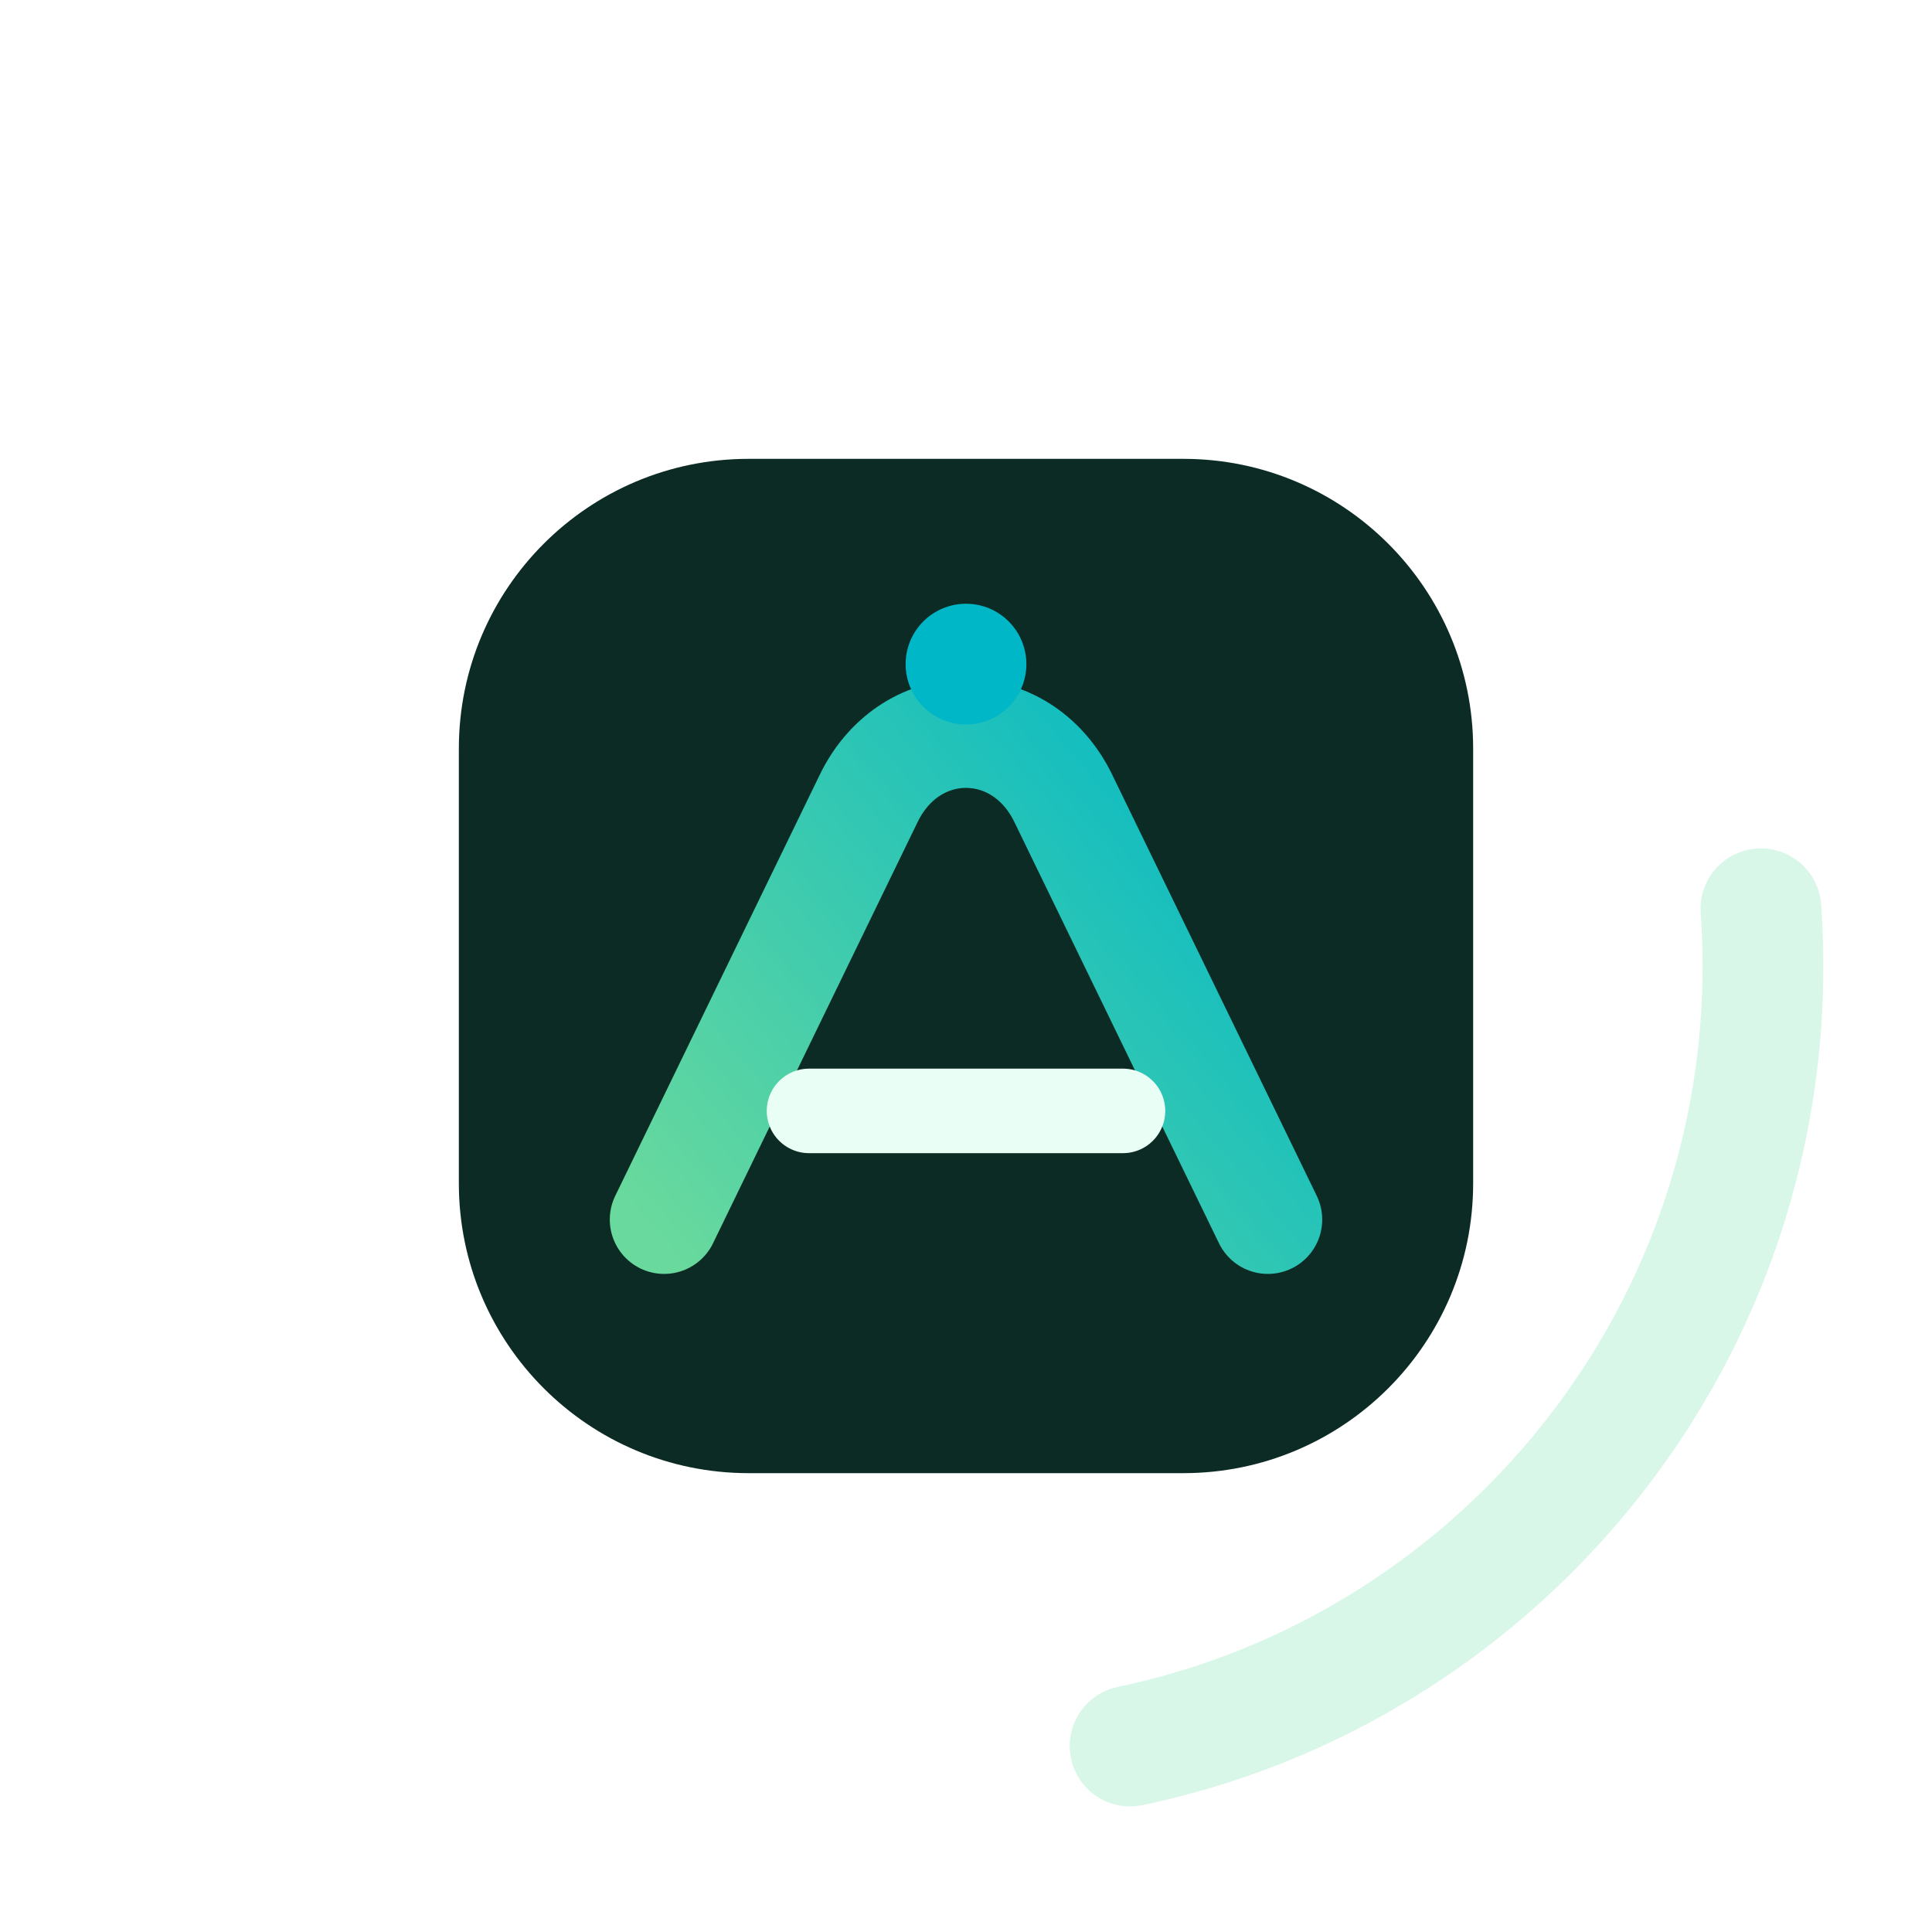
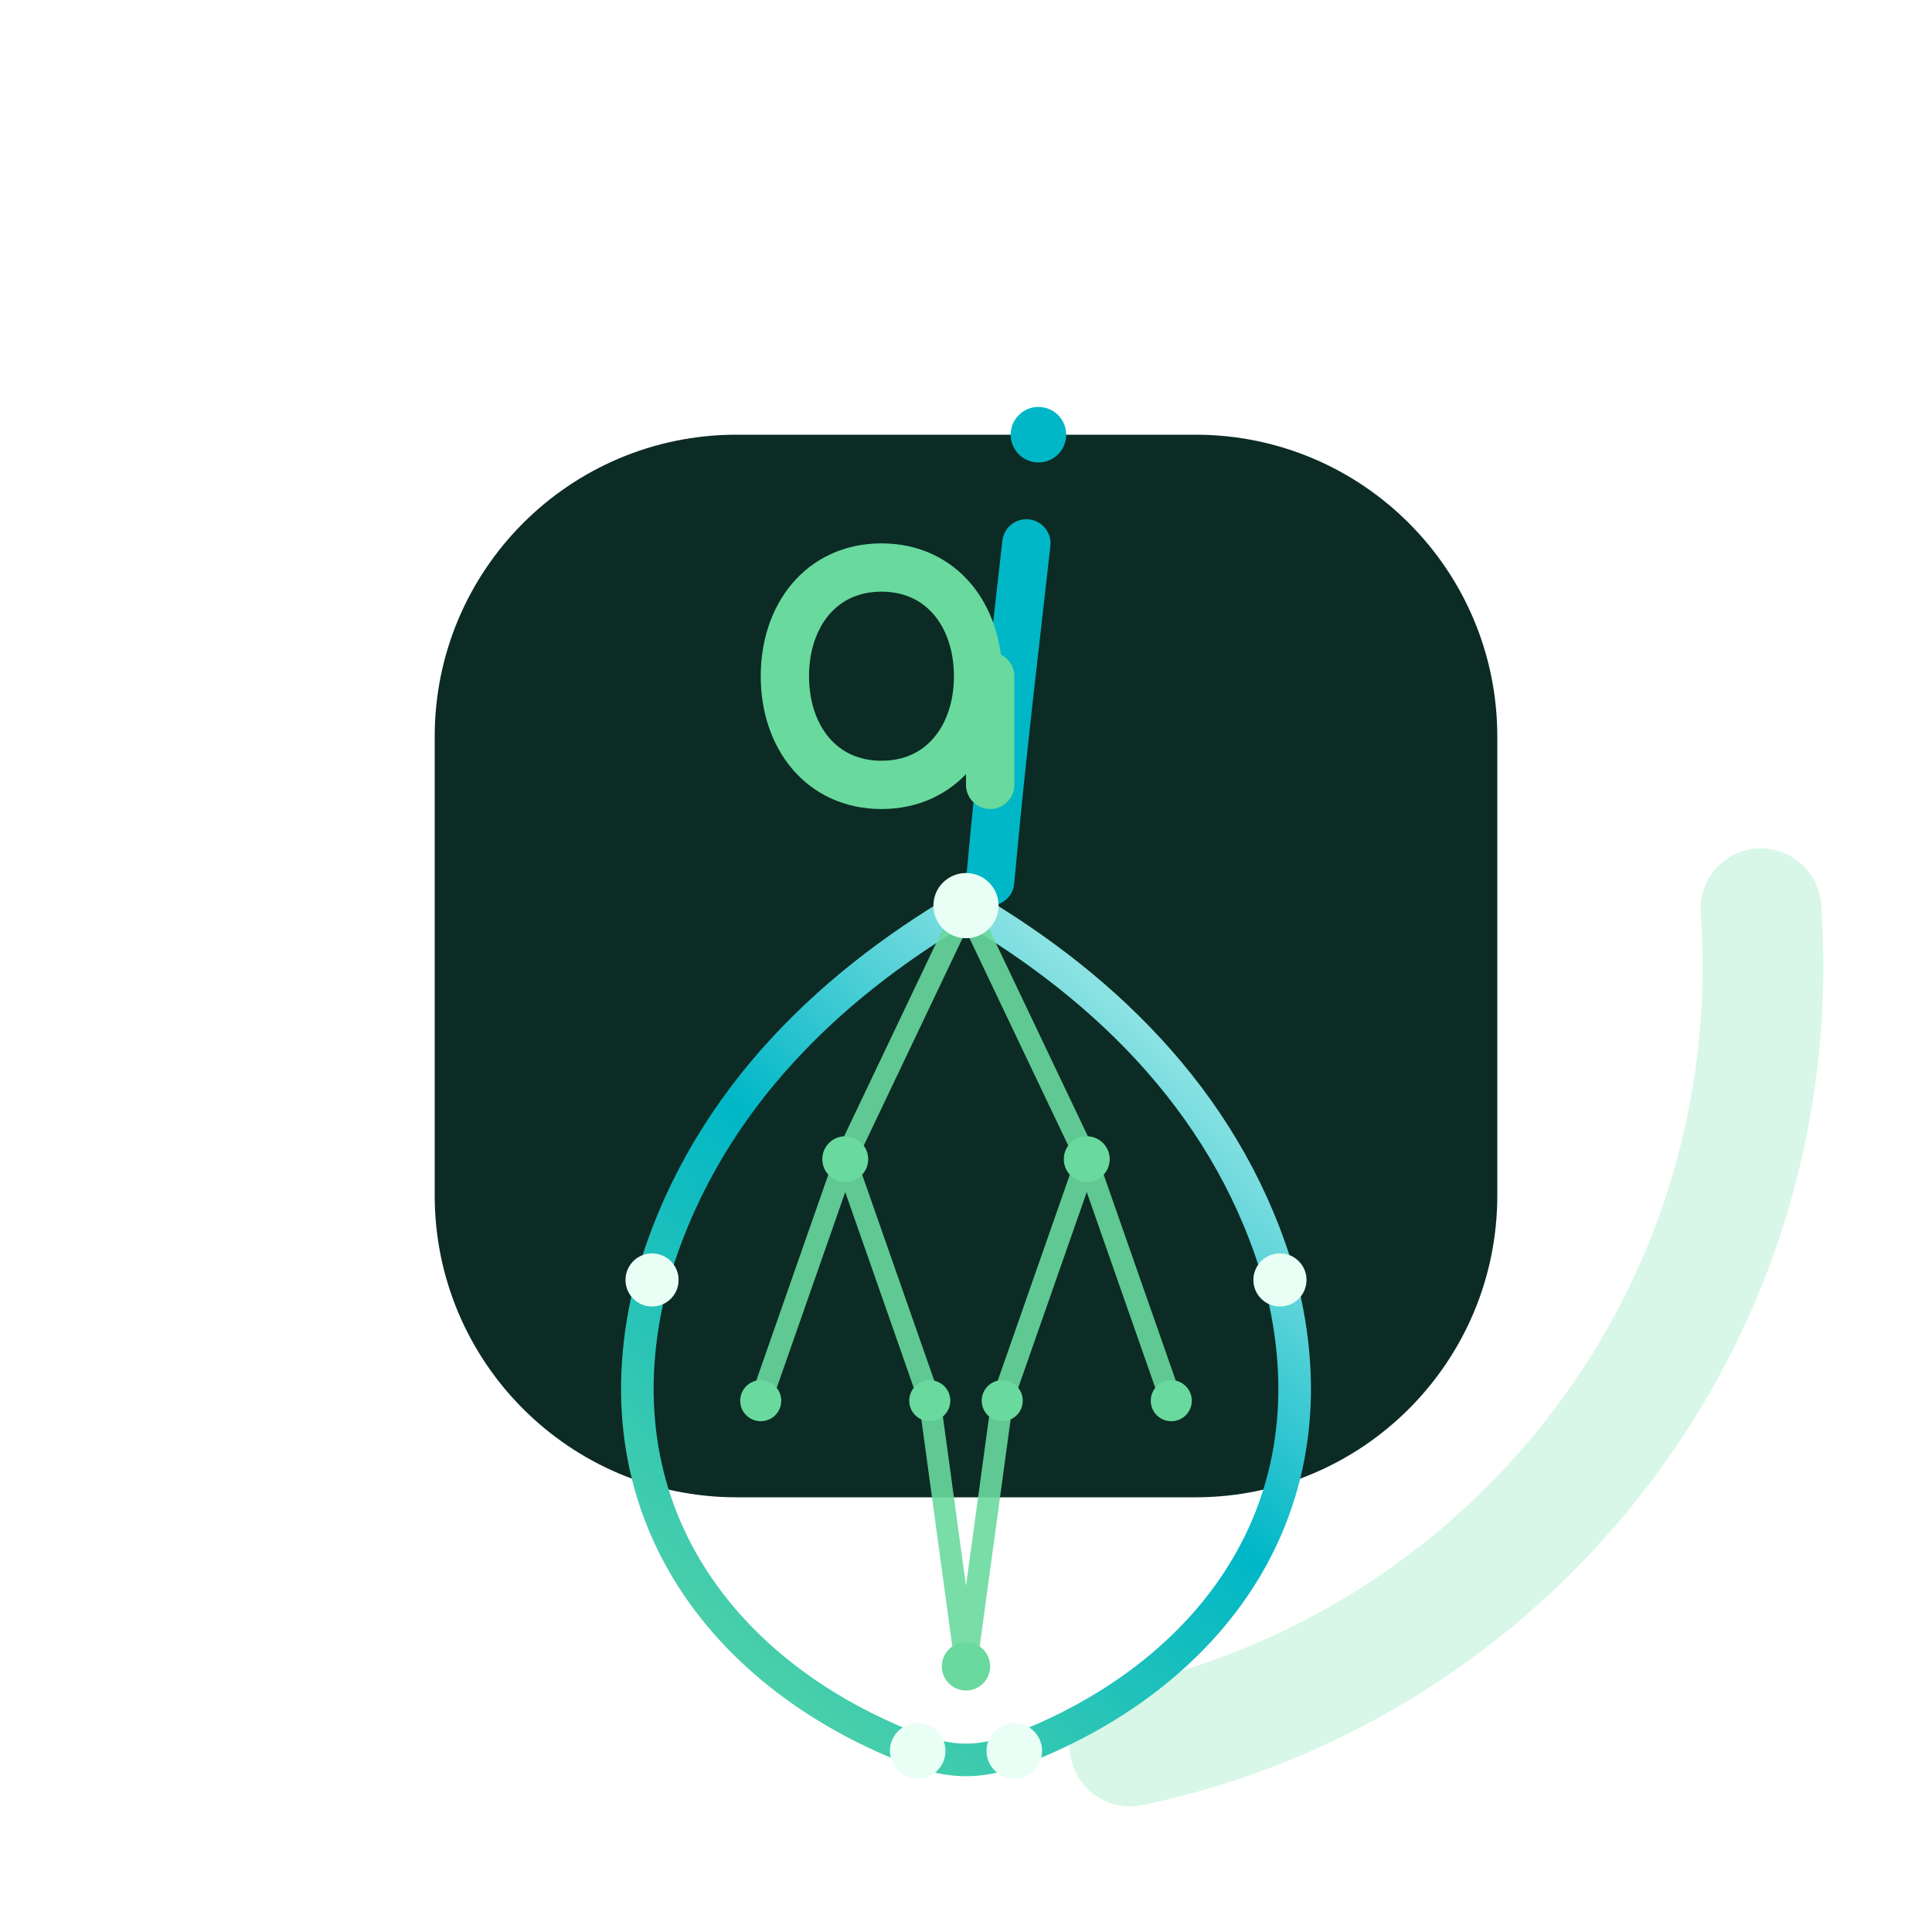
<svg xmlns="http://www.w3.org/2000/svg" width="160" height="160" viewBox="0 0 160 160" fill="none">
  <style>
    .ring { transform-origin: 80px 80px; animation: spin 1.4s linear infinite; }
-     .pulse { transform-origin: 80px 80px; animation: pulse 1.4s ease-in-out infinite; }
+     .canvas { transform-origin: 80px 92px; animation: pulse 1.4s ease-in-out infinite; }
    @keyframes spin { to { transform: rotate(360deg); } }
-     @keyframes pulse { 0%,100% { transform: scale(.94); opacity:.78; } 50% { transform: scale(1.04); opacity:1; } }
+     @keyframes pulse { 0%,100% { transform: scale(.96); opacity:.82; } 50% { transform: scale(1.04); opacity:1; } }
  </style>
  <circle class="ring" cx="80" cy="80" r="66" stroke="#D8F7E8" stroke-width="10" stroke-linecap="round" stroke-dasharray="90 320" />
-   <rect class="pulse" x="38" y="38" width="84" height="84" rx="24" fill="#0B2B24" />
-   <path class="pulse" d="M55 101L72 66C75.5 59 84.5 59 88 66L105 101" stroke="url(#g1)" stroke-width="9" stroke-linecap="round" stroke-linejoin="round" />
-   <path d="M67 92H93" stroke="#E9FFF5" stroke-width="7" stroke-linecap="round" />
-   <circle cx="80" cy="55" r="5" fill="#00B7C7" />
+   <rect x="36" y="36" width="88" height="88" rx="25" fill="#0B2B24" />
+   <g class="canvas">
+     <circle cx="86" cy="36" r="2.3" fill="#00B7C7" />
+     <path d="M85 45C84 54 83 62 82 73" stroke="#00B7C7" stroke-width="4" stroke-linecap="round" />
+     <path d="M73 65C68 65 65 61 65 56C65 51 68 47 73 47C78 47 81 51 81 56C81 61 78 65 73 65Z" stroke="#69D99D" stroke-width="4" stroke-linecap="round" stroke-linejoin="round" />
+     <path d="M82 56V65" stroke="#69D99D" stroke-width="4" stroke-linecap="round" />
+     <g stroke="url(#flow)" stroke-width="2.7" stroke-linecap="round" stroke-linejoin="round">
+       <path d="M80 75C68 82 58 92 54 106" />
+       <path d="M80 75C92 82 102 92 106 106" />
+       <path d="M54 106C49 125 60 139 76 145" />
+       <path d="M106 106C111 125 100 139 84 145" />
+       <path d="M76 145C79 146 81 146 84 145" />
+     </g>
+     <g stroke="#69D99D" stroke-width="1.8" stroke-linecap="round" stroke-linejoin="round" opacity=".9">
+       <path d="M80 75L70 96" />
+       <path d="M80 75L90 96" />
+       <path d="M70 96L63 116" />
+       <path d="M70 96L77 116" />
+       <path d="M90 96L83 116" />
+       <path d="M90 96L97 116" />
+       <path d="M77 116L80 138" />
+       <path d="M83 116L80 138" />
+     </g>
+     <g fill="#E9FFF5">
+       <circle cx="80" cy="75" r="2.7" />
+       <circle cx="54" cy="106" r="2.2" />
+       <circle cx="106" cy="106" r="2.2" />
+       <circle cx="76" cy="145" r="2.3" />
+       <circle cx="84" cy="145" r="2.3" />
+     </g>
+     <g fill="#69D99D">
+       <circle cx="70" cy="96" r="1.9" />
+       <circle cx="90" cy="96" r="1.9" />
+       <circle cx="63" cy="116" r="1.7" />
+       <circle cx="77" cy="116" r="1.7" />
+       <circle cx="83" cy="116" r="1.7" />
+       <circle cx="97" cy="116" r="1.7" />
+       <circle cx="80" cy="138" r="2" />
+     </g>
+   </g>
  <defs>
-     <linearGradient id="g1" x1="55" y1="103" x2="106" y2="60" gradientUnits="userSpaceOnUse">
+     <linearGradient id="flow" x1="49" y1="146" x2="111" y2="75" gradientUnits="userSpaceOnUse">
      <stop stop-color="#69D99D" />
-       <stop offset="1" stop-color="#00B7C7" />
+       <stop offset=".52" stop-color="#00B7C7" />
+       <stop offset="1" stop-color="#E9FFF5" />
    </linearGradient>
  </defs>
</svg>
